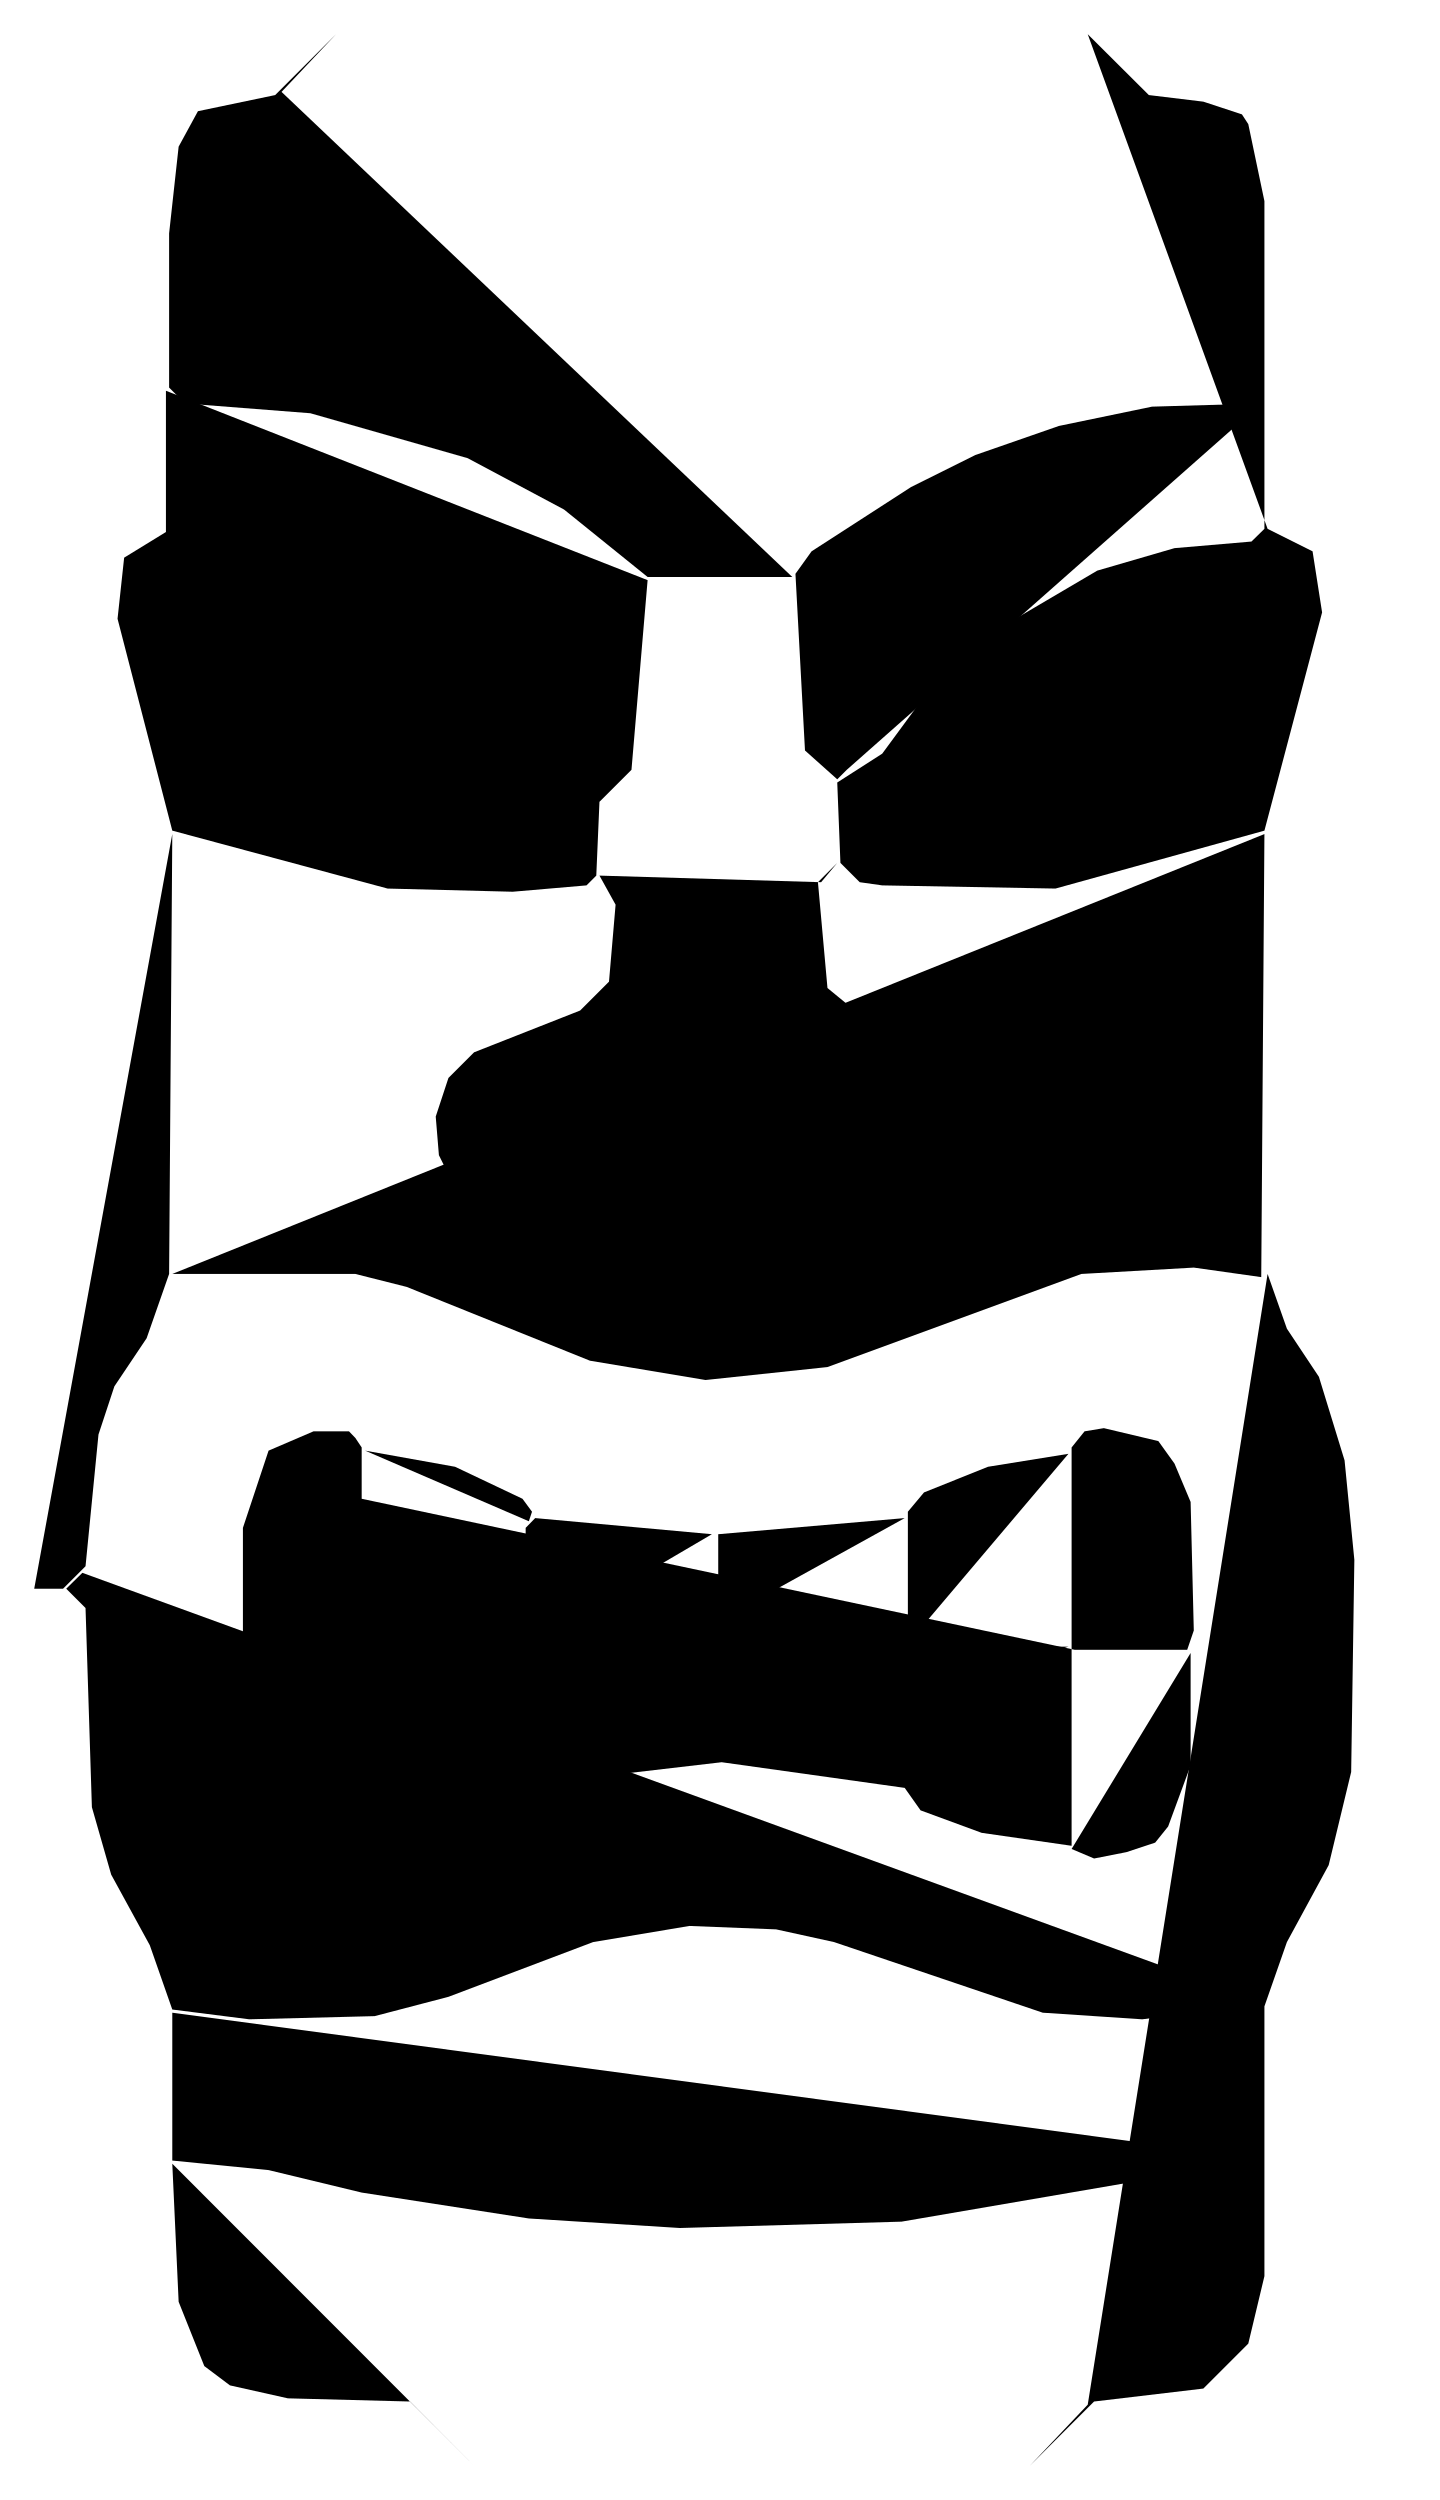
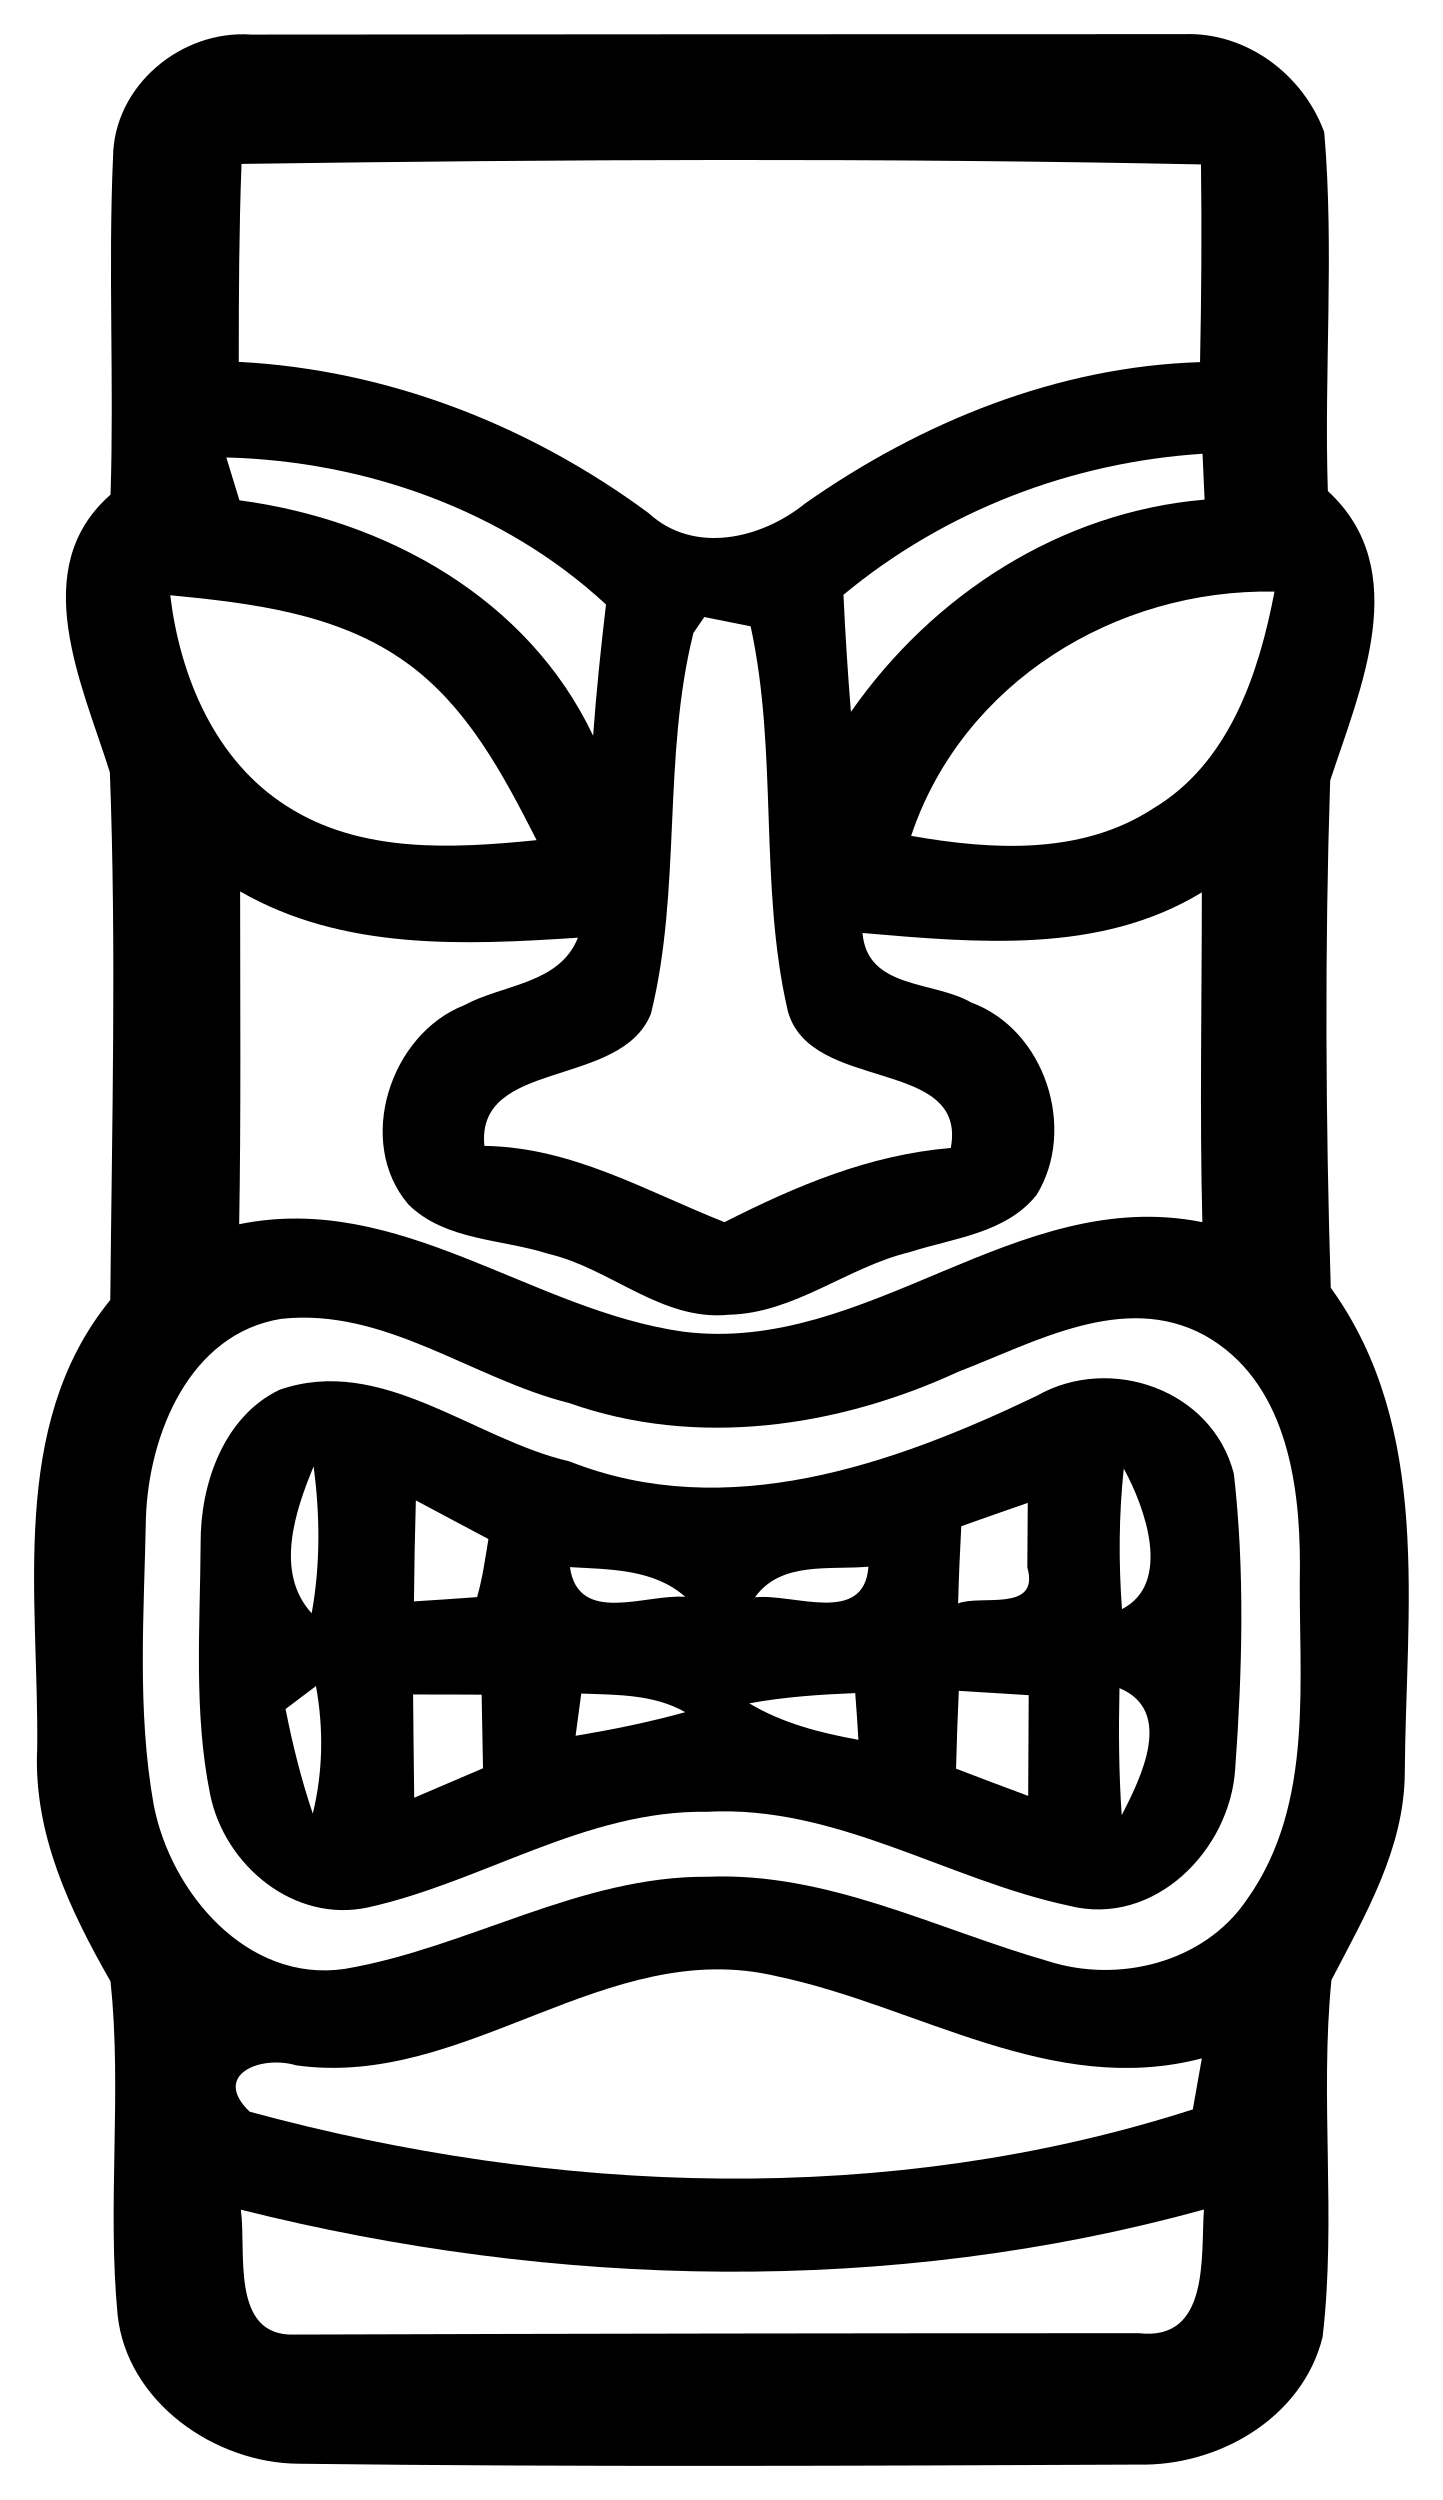
- <svg viewBox="-1.2 -1.2 58.92 102.3" class="glass-icon glass-icon--tiki-mug" role="img" aria-hidden="true" focusable="false">
-   <path class="glass-icon-line" d="M 43.31,0.20 L 45.81,2.69 L 48.04,2.96 L 49.62,3.48 L 49.88,3.88 L 50.54,7.03 L 50.54,20.44 L 50.01,20.96 L 46.86,21.23 L 43.70,22.15 L 39.23,24.78 L 36.74,27.14 L 34.90,29.64 L 33.06,30.82 L 33.19,34.11 L 33.98,34.90 L 34.90,35.03 L 41.99,35.16 L 50.54,32.79 L 52.90,23.86 L 52.51,21.36 L 50.67,20.44" />
-   <path class="glass-icon-line" d="M 33.45,30.30 L 33.06,30.69 L 31.74,29.51 L 31.35,22.28 L 32.01,21.36 L 36.08,18.73 L 38.71,17.42 L 42.13,16.23 L 45.94,15.44 L 50.41,15.31" />
-   <path class="glass-icon-line" d="M 37.66,26.35 L 36.87,27.14" />
-   <path class="glass-icon-line" d="M 31.22,22.41 L 25.30,22.41 L 21.88,19.65 L 17.94,17.55 L 11.50,15.71 L 6.37,15.31 L 5.72,14.66 L 5.72,8.35 L 6.11,4.80 L 6.90,3.35 L 10.06,2.69 L 12.55,0.20 L 10.32,2.56" />
-   <path class="glass-icon-line" d="M 25.30,22.54 L 24.64,30.30 L 23.33,31.61 L 23.20,34.63 L 22.80,35.03 L 19.78,35.29 L 14.66,35.16 L 5.85,32.79 L 3.61,24.12 L 3.88,21.62 L 5.59,20.57 L 5.59,14.79" />
-   <path class="glass-icon-line" d="M 24.38,30.43 L 23.33,31.48 L 21.49,30.30 L 18.60,26.09 L 17.28,24.78 L 14.66,23.07 L 10.45,21.62 L 6.37,21.10 L 5.85,20.70 L 5.32,20.96" />
-   <path class="glass-icon-line" d="M 5.85,32.93 L 5.72,50.93 L 4.80,53.56 L 3.48,55.53 L 2.83,57.50 L 2.30,62.89 L 1.38,63.81 L 0.20,63.81" />
-   <path class="glass-icon-line" d="M 5.85,50.93 L 13.34,50.93 L 15.44,51.46 L 22.94,54.48 L 27.67,55.27 L 32.66,54.74 L 43.05,50.93 L 47.65,50.67 L 50.41,51.06 L 50.54,32.93" />
-   <path class="glass-icon-line" d="M 50.67,50.93 L 51.46,53.17 L 52.77,55.14 L 53.82,58.56 L 54.22,62.63 L 54.09,71.31 L 53.17,75.12 L 51.46,78.27 L 50.54,80.90 L 50.54,91.94 L 49.88,94.70 L 48.04,96.54 L 43.57,97.07 L 40.94,99.70 L 43.31,97.20" />
-   <path class="glass-icon-line" d="M 50.54,80.77 L 45.54,81.43 L 41.47,81.16 L 32.93,78.27 L 30.56,77.75 L 27.01,77.61 L 23.07,78.27 L 17.15,80.51 L 14.13,81.30 L 9.00,81.43 L 5.85,81.03 L 4.93,78.40 L 3.35,75.51 L 2.56,72.75 L 2.30,64.60 L 1.51,63.81 L 2.17,63.16" />
-   <path class="glass-icon-line" d="M 5.85,81.16 L 5.85,87.21 L 9.79,87.60 L 13.60,88.52 L 20.44,89.58 L 26.62,89.97 L 35.69,89.71 L 49.49,87.34 L 50.14,86.82 L 50.01,87.08" />
-   <path class="glass-icon-line" d="M 5.85,87.34 L 6.11,92.99 L 7.16,95.62 L 8.21,96.41 L 10.58,96.94 L 15.58,97.07 L 18.20,99.70" />
-   <path class="glass-icon-line" d="M 54.35,64.34 L 56.32,64.34" />
-   <path class="glass-icon-line" d="M 23.33,34.63 L 23.99,35.82 L 23.72,38.97 L 22.54,40.15 L 18.20,41.86 L 17.15,42.91 L 16.63,44.49 L 16.76,46.07 L 17.28,47.12 L 21.75,48.17 L 27.80,50.54 L 29.64,50.41 L 33.71,48.57 L 38.97,47.12 L 39.37,46.33 L 39.63,44.62 L 39.10,42.91 L 37.66,41.60 L 34.11,40.42 L 32.66,39.23 L 32.27,34.90 L 33.06,34.11 L 32.40,34.90" />
-   <path class="glass-icon-line" d="M 13.60,60.13 L 13.60,58.03 L 13.34,57.64 L 13.08,57.37 L 11.63,57.37 L 9.79,58.16 L 8.74,61.32 L 8.74,70.91 L 9.92,73.80 L 11.76,74.59 L 13.34,74.72 L 13.74,74.33 L 17.02,73.93 L 19.78,72.88 L 20.44,71.83 L 28.33,70.91 L 35.82,71.96 L 36.47,72.88 L 38.97,73.80 L 42.65,74.33 L 42.65,58.03 L 43.18,57.37 L 43.97,57.24 L 46.20,57.77 L 46.86,58.69 L 47.52,60.26 L 47.65,65.52 L 47.38,66.31 L 42.78,66.31" />
-   <path class="glass-icon-line" d="M 13.60,60.26 L 13.74,73.01 L 13.34,74.59" />
-   <path class="glass-icon-line" d="M 28.19,70.91 L 27.80,66.31 L 42.52,66.18" />
-   <path class="glass-icon-line" d="M 35.95,66.05 L 35.95,60.66 L 36.61,59.87 L 39.23,58.82 L 42.52,58.29" />
-   <path class="glass-icon-line" d="M 35.82,60.92 L 28.19,61.58 L 28.19,65.26 L 28.46,65.39 L 29.51,64.08 L 29.64,64.34" />
-   <path class="glass-icon-line" d="M 28.46,65.26 L 29.38,64.34" />
-   <path class="glass-icon-line" d="M 13.47,66.18 L 9.00,66.31" />
-   <path class="glass-icon-line" d="M 13.74,66.31 L 27.67,66.31" />
-   <path class="glass-icon-line" d="M 20.31,66.05 L 20.31,61.32 L 20.70,60.92 L 27.93,61.58" />
-   <path class="glass-icon-line" d="M 20.44,61.05 L 20.57,60.66 L 20.18,60.13 L 17.42,58.82 L 13.74,58.16" />
-   <path class="glass-icon-line" d="M 20.44,66.31 L 20.31,71.83" />
-   <path class="glass-icon-line" d="M 47.52,66.44 L 47.52,71.04 L 46.60,73.54 L 46.07,74.20 L 44.89,74.59 L 43.57,74.85 L 42.65,74.46" />
-   <path class="glass-icon-line" d="M 35.82,71.83 L 35.82,66.31" />
-   <path class="glass-icon-line" d="M 23.72,35.69 L 23.59,35.82" />
+ <svg viewBox="-1.4 -1.399 59.268 102.693" class="glass-icon glass-icon--tiki-mug" role="img" aria-hidden="true" focusable="false">
+   <g transform="translate(-128.8521,-64.29375)">
+     <g transform="matrix(0.2645833,0,0,0.2645833,-1202.918,24.9874)">
+       <path class="glass-icon-solid" d="m 5050.827,378.827 c 0.467,-12.907 6.773,-28.52 21,-30.8 16.147,-1.76 29.6,9.293 44.693,13.067 19.8,7.013 41.653,3.813 60.427,-4.853 11.84,-4.547 25.693,-12.44 38.2,-5.68 12.587,7.013 14.84,22.627 14.84,35.667 -0.32,17.44 2.507,37 -8.32,52.08 -6.627,9.693 -19.867,12.933 -30.76,9.44 -17.44,-5 -34.293,-13.88 -52.893,-13.107 -19.84,-0.133 -37.173,11.04 -56.32,14.307 -15.147,2.227 -27.053,-11.84 -29.667,-25.507 -2.613,-14.693 -1.48,-29.787 -1.2,-44.613 z m 40.347,-132.747 c 9.52,6.8 15.12,17.44 20.307,27.627 -13.013,1.307 -27.32,2.107 -38.8,-5.293 -11.107,-7.04 -16.56,-20.08 -18.08,-32.733 12.573,1.227 25.973,2.787 36.573,10.4 z m 31.08,-8.96 c -0.8,6.773 -1.507,13.573 -2,20.373 -10.12,-21.36 -32.173,-33.52 -54.907,-36.547 -0.493,-1.653 -1.547,-5 -2.04,-6.653 21.493,0.56 43.053,8.107 58.947,22.827 z m -56.587,-68.4 c 49.613,-0.707 99.307,-0.947 148.96,0.08 0.133,10.213 0.067,20.467 -0.147,30.693 -22.16,0.693 -43.307,9.293 -61.32,21.947 -6.8,5.507 -17.267,7.973 -24.307,1.48 -18.507,-13.667 -40.56,-22.267 -63.613,-23.467 0,-10.213 0.04,-20.48 0.427,-30.733 z m 149.52,52.12 c -22.373,1.907 -42.187,14.733 -54.907,32.947 -0.493,-6.053 -0.88,-12.12 -1.16,-18.173 15.72,-13.04 35.387,-20.587 55.747,-21.893 0.067,1.8 0.253,5.32 0.32,7.12 z m -8,47.96 c -11.133,7.267 -25.053,6.453 -37.56,4.24 7.96,-23.8 31.787,-38.387 56.413,-37.92 -2.427,12.747 -7.053,26.667 -18.853,33.68 z m -77.947,31.827 c 4.76,-19.307 1.76,-39.787 6.587,-59.093 l 1.693,-2.467 c 1.8,0.347 5.387,1.093 7.187,1.44 4.293,19.667 1.267,40.213 5.773,59.733 3.493,12.787 27.92,7.08 25.307,21.253 -12.68,1.08 -23.92,5.84 -35.133,11.52 -12.187,-4.8 -23.613,-11.627 -37.28,-11.84 -1.347,-13.573 21.253,-8.853 25.867,-20.547 z m -63.787,-18.96 c 15.96,9.2 34.707,8.347 52.44,7.187 -2.853,7.227 -11.667,7.227 -17.627,10.467 -11.56,4.52 -16.987,21.293 -8.667,30.973 5.773,5.64 14.453,5.293 21.747,7.653 9.653,2.253 17.587,10.493 28.013,9.44 10.187,-0.24 18.36,-7.4 28.053,-9.72 6.76,-2.187 14.907,-2.893 19.693,-8.88 6.307,-10.253 1.307,-25.653 -10.107,-29.853 -5.96,-3.453 -16.173,-2.04 -16.92,-10.813 17.693,1.507 36.827,3.373 52.68,-6.307 0,17.053 -0.347,34.147 0.08,51.2 -28.933,-5.787 -51.88,20.573 -80.533,17.013 -23.64,-3.307 -44.12,-21.773 -69,-16.693 0.293,-17.2 0.147,-34.44 0.147,-51.667 z m 8.707,182.253 c 26.36,3.707 48.173,-20.12 74.56,-13.84 21.96,4.573 42.72,18.853 66.04,12.76 -0.347,1.973 -1.053,5.947 -1.4,7.92 -47.293,15.227 -98.853,13.293 -146.427,0.36 -5.92,-5.68 1.587,-8.853 7.227,-7.2 z m 130.84,41.587 c -43.693,0 -87.387,0.067 -131.093,0.213 -10.08,0.36 -7.427,-13.04 -8.347,-19.387 48.84,12.24 100.787,13.427 149.52,-0.027 -0.493,7.253 0.947,20.467 -10.08,19.2 z M 5033.947,414.733 c -0.627,13.147 5.04,25.053 11.387,36.16 1.8,17.16 -0.533,34.56 1.093,51.76 1.44,13.533 15.08,23.053 28.12,23.12 43.413,0.533 86.867,0.32 130.32,0.133 12.4,0.293 25.507,-7.187 28.64,-19.8 2.16,-18.4 -0.453,-37.04 1.373,-55.427 5.253,-10.12 11.32,-20.4 11.387,-32.173 0.173,-25.373 4.333,-53.387 -11.493,-75.307 -0.8,-26.227 -0.947,-52.547 -0.093,-78.733 4.68,-14.307 12.96,-32.693 -0.36,-44.96 -0.6,-18.573 1.027,-37.187 -0.56,-55.72 -3.28,-8.947 -12.093,-15.573 -21.787,-15.213 -48.24,0 -96.52,0.027 -144.8,0.067 -10.813,-0.773 -21.32,7.893 -21.453,18.987 -0.773,17.453 0.173,34.96 -0.387,52.44 -13.107,11.493 -4.373,29.493 -0.107,43.107 1.027,27.24 0.32,54.613 0.067,81.92 -15.92,19.56 -11.067,46.307 -11.347,69.64" />
+       <path class="glass-icon-solid" d="m 5077.226,405.04 c 1.2,6.587 1.093,13.28 -0.493,19.8 -1.8,-5.32 -3.147,-10.747 -4.227,-16.24 1.187,-0.88 3.547,-2.68 4.72,-3.56 z m -0.36,-34.107 c 0.987,7.573 1.067,15.253 -0.307,22.8 -5.787,-6.307 -2.573,-15.867 0.307,-22.8 z m 26.08,35.44 c 0.067,2.867 0.173,8.573 0.213,11.427 -3.56,1.507 -7.12,3.067 -10.68,4.573 -0.067,-5.347 -0.133,-10.667 -0.173,-16.027 3.52,0 7.08,0 10.64,0.027 z m -10.213,-30.16 c 3.733,2.013 7.507,3.987 11.267,6 -0.493,2.987 -0.907,6.053 -1.76,9.013 -2.467,0.173 -7.36,0.533 -9.8,0.667 0.04,-5.213 0.147,-10.467 0.293,-15.68 z m 41.827,14.973 c -6.093,-0.493 -16.6,4.48 -17.907,-4.613 6.133,0.36 13,0.253 17.907,4.613 z m -17.027,21.573 c 0.213,-1.653 0.667,-4.893 0.88,-6.56 5.467,0.213 11.213,0.08 16.147,2.893 -5.6,1.547 -11.32,2.72 -17.027,3.667 z m 43.413,-6.627 c 0.147,1.84 0.4,5.427 0.493,7.253 -5.92,-1.08 -11.76,-2.56 -16.947,-5.667 5.427,-0.987 10.92,-1.373 16.453,-1.587 z m 2.053,-19.627 c -0.667,9.2 -11.733,4.08 -17.627,4.76 4.027,-5.64 11.56,-4.227 17.627,-4.76 z m 14.027,19.28 c 3.587,0.2 7.213,0.453 10.853,0.667 -0.04,5.213 -0.04,10.427 -0.08,15.64 -3.76,-1.4 -7.507,-2.813 -11.2,-4.227 0.107,-4.013 0.24,-8.067 0.427,-12.08 z m 0.387,-25.56 c 3.413,-1.227 6.867,-2.427 10.32,-3.627 0,2.507 -0.067,7.507 -0.067,10.013 2,7.08 -7.267,4.187 -10.747,5.6 0.107,-4.013 0.28,-8 0.493,-11.987 z m 24.56,25.133 c 8.493,3.56 3.347,13.88 0.347,19.733 -0.453,-6.56 -0.493,-13.147 -0.347,-19.733 z m 0.667,-34.08 c 3.347,6.093 7.507,17.827 -0.28,21.813 -0.533,-7.253 -0.493,-14.547 0.28,-21.813 z m -117.307,68.12 c 17.787,-3.947 33.787,-15.12 52.573,-14.84 20.053,-1.093 37.28,10.547 56.24,14.587 13.253,3.36 25.053,-8.667 25.8,-21.347 1.093,-15.16 1.507,-30.587 -0.213,-45.707 -3.32,-13.08 -19.2,-18.613 -30.587,-12.12 -22.307,10.68 -48.173,19.84 -72.56,10.187 -14.947,-3.453 -29.213,-16.64 -45.04,-11.107 -8.667,4.16 -12.267,14.653 -12.227,23.72 -0.067,13 -1.12,26.28 1.48,39.107 2.227,11 13.04,20.027 24.533,17.52" />
+     </g>
+   </g>
</svg>
